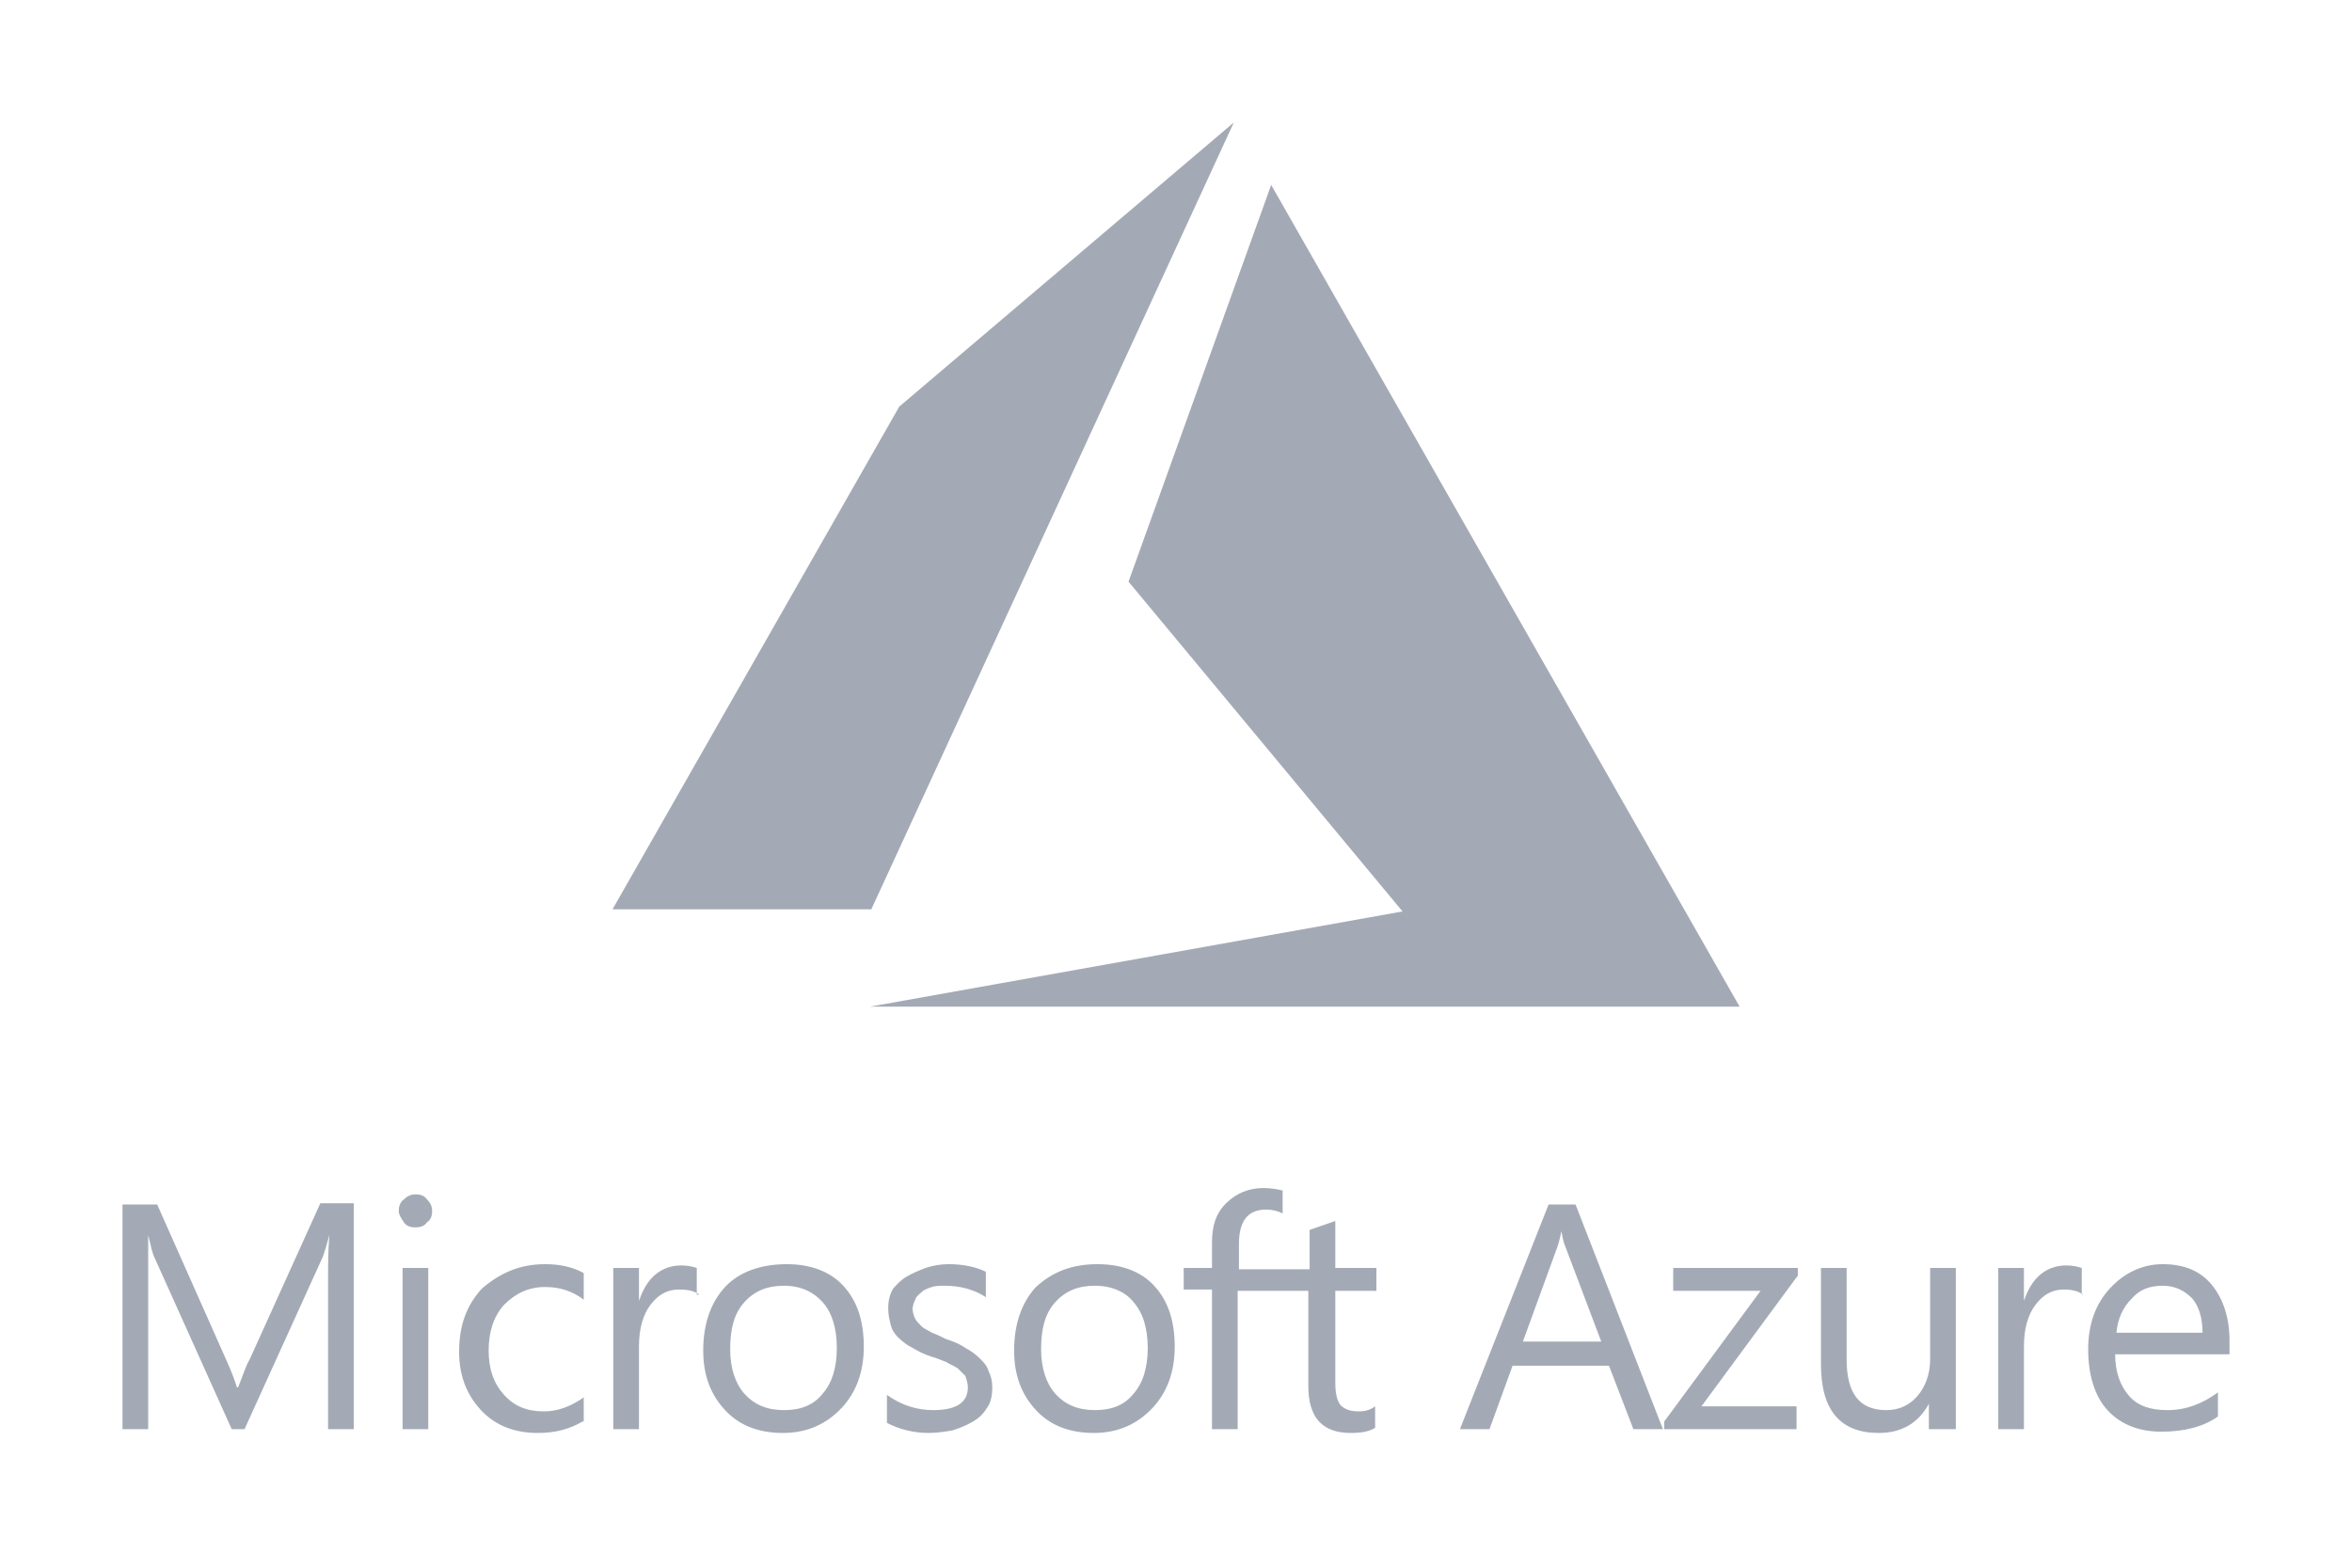
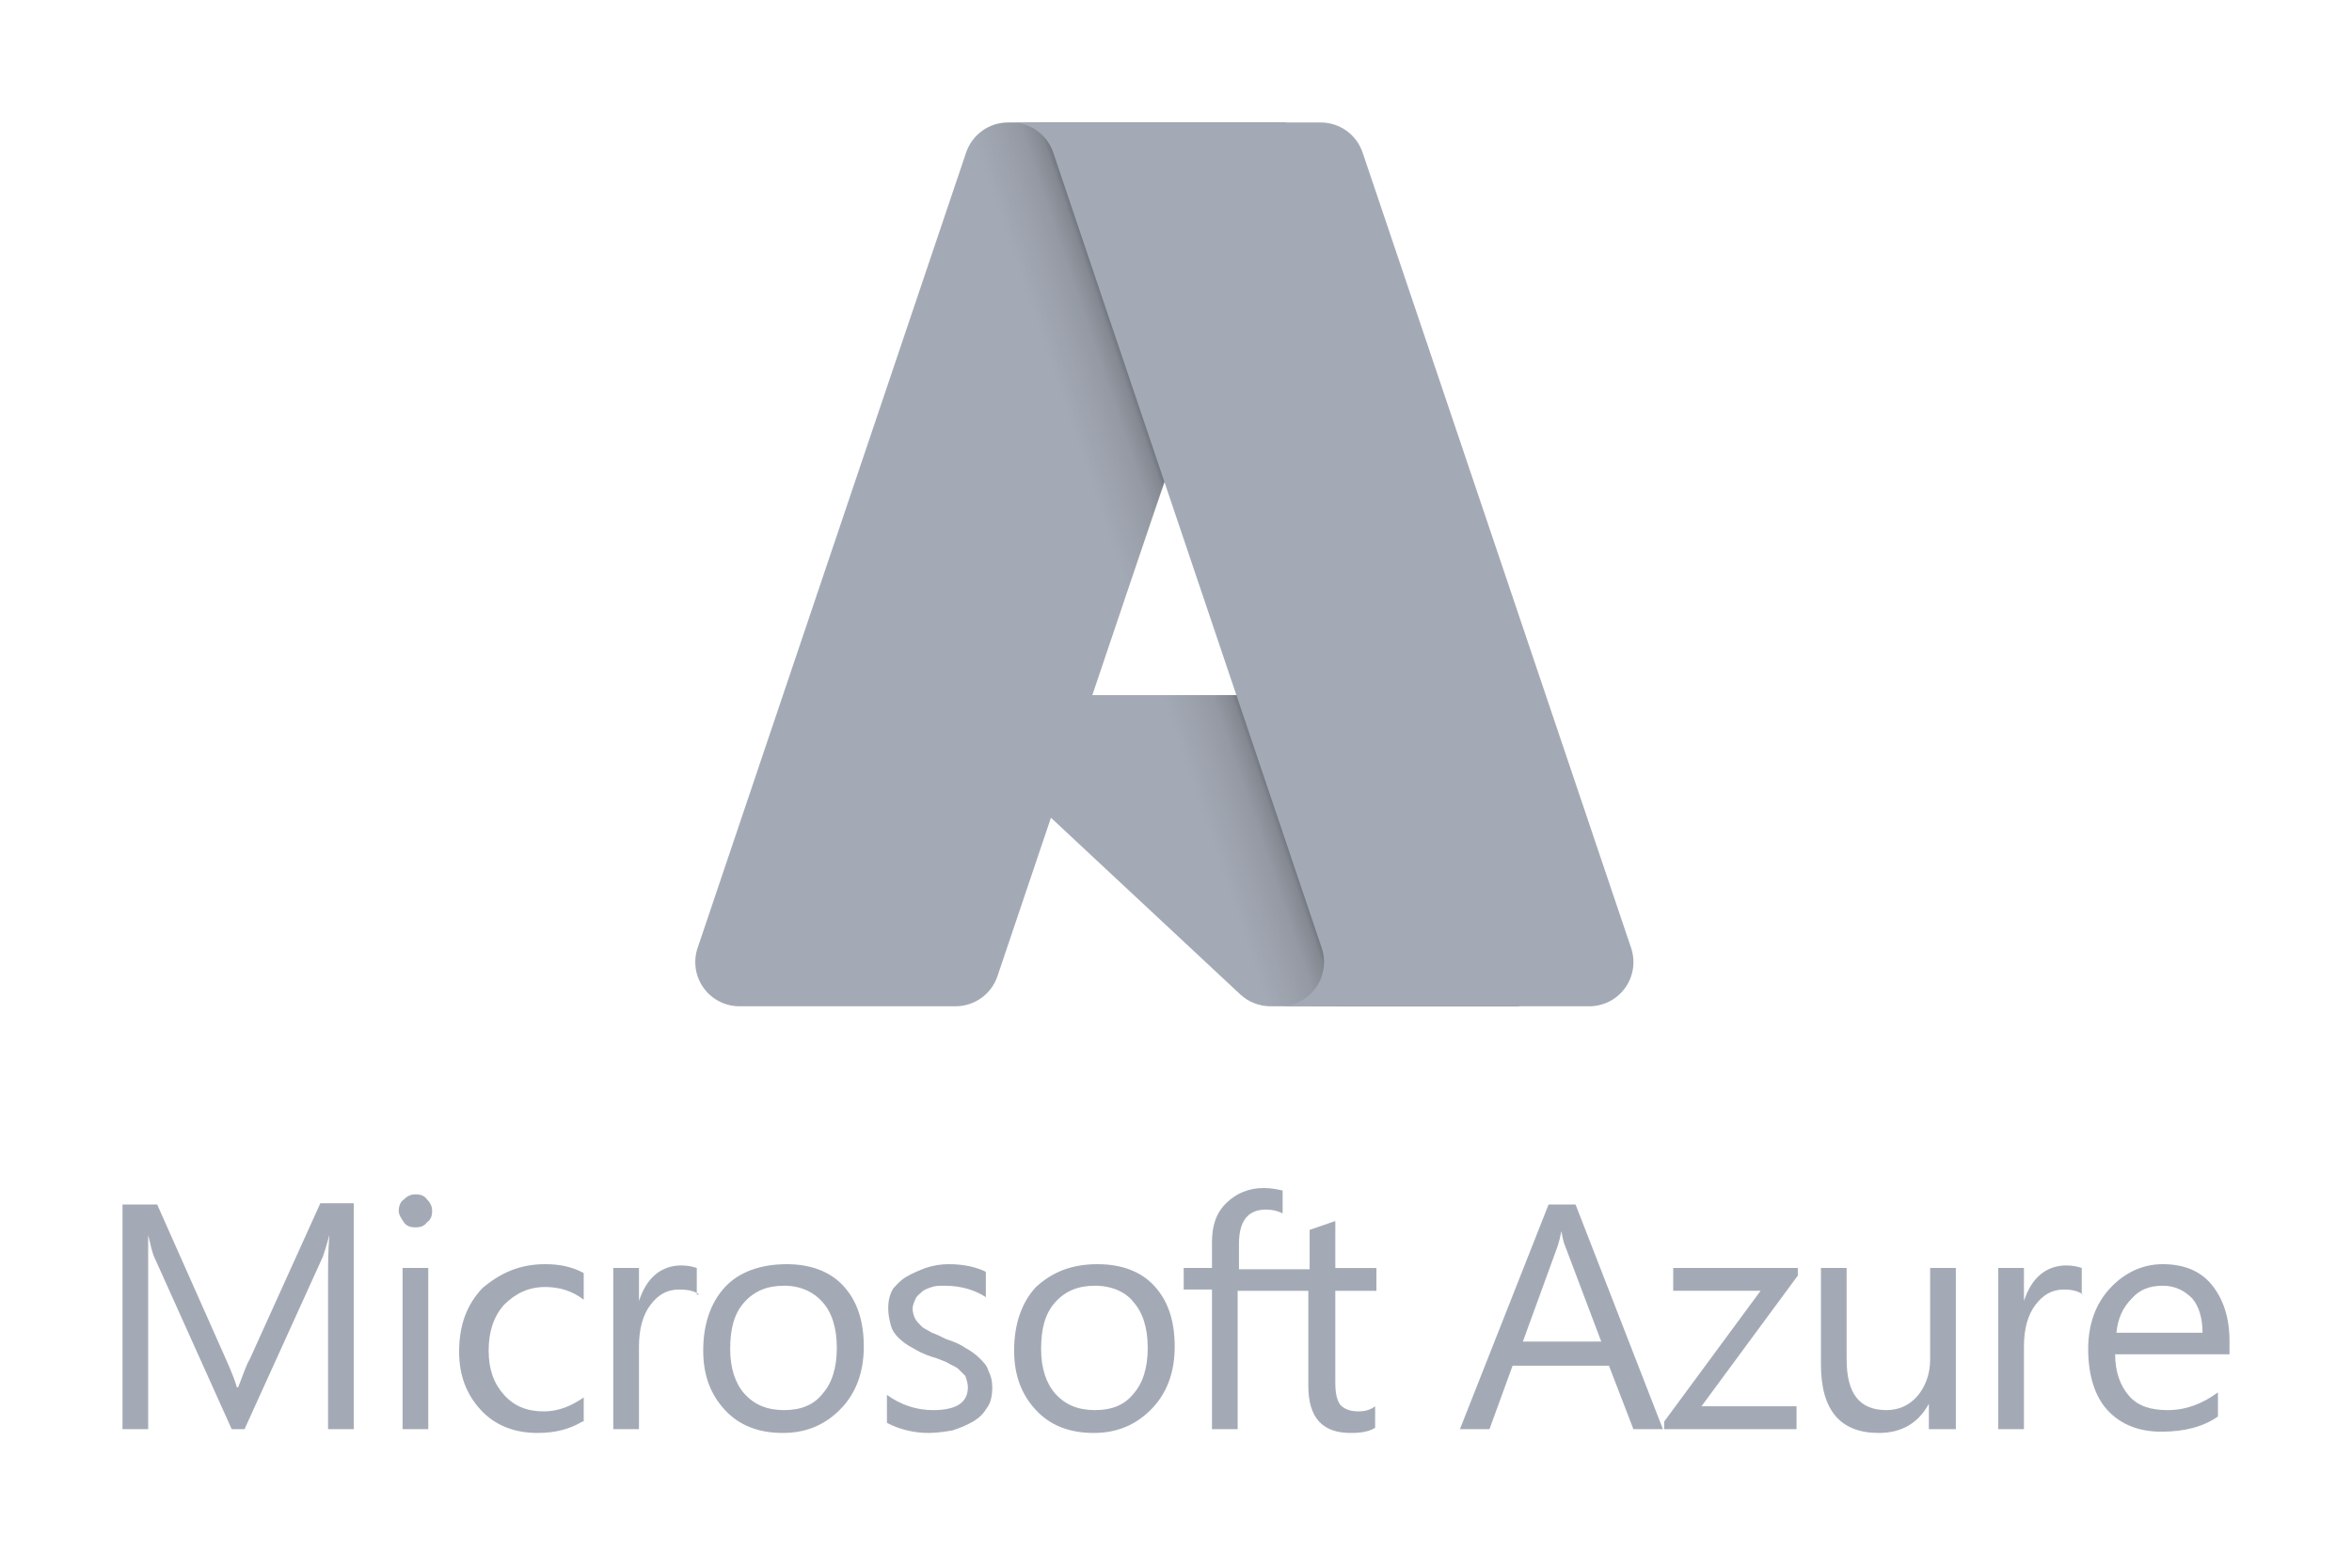
- <svg xmlns="http://www.w3.org/2000/svg" width="192px" height="128px" viewBox="0 0 192 128" version="1.1">
-   <g id="Symbols" stroke="none" stroke-width="1" fill="none" fill-rule="evenodd">
-     <g id="Provider/Azure/azure-128-disabled" fill="#A4AAB5">
-       <path d="M92.124,47.492 L103.769,15.097 L142.01,82.192 L71.019,82.192 L114.493,74.418 L92.124,47.492 Z M73.408,33.2 L100.72,10 L71.102,74.301 L71.102,74.246 L50,74.246 L73.408,33.2 Z M28.878,116.689 L26.78,116.689 L26.78,104.358 C26.78,103.425 26.78,102.181 26.885,100.834 C26.676,101.663 26.466,102.285 26.361,102.596 L19.963,116.689 L18.915,116.689 L12.622,102.699 C12.412,102.285 12.307,101.663 12.098,100.834 L12.098,104.358 L12.098,116.689 L10,116.689 L10,98.347 L12.832,98.347 L18.495,111.093 C18.915,112.026 19.229,112.855 19.334,113.269 L19.439,113.269 C19.859,112.233 20.068,111.508 20.383,110.99 L26.151,98.244 L28.878,98.244 L28.878,116.689 Z M33.912,100.212 C33.493,100.212 33.178,100.109 32.968,99.798 C32.759,99.487 32.549,99.176 32.549,98.865 C32.549,98.554 32.654,98.14 32.968,97.933 C33.283,97.622 33.598,97.518 33.912,97.518 C34.332,97.518 34.646,97.622 34.856,97.933 C35.171,98.244 35.276,98.554 35.276,98.865 C35.276,99.28 35.171,99.591 34.856,99.798 C34.646,100.109 34.332,100.212 33.912,100.212 Z M34.961,116.689 L32.863,116.689 L32.863,103.528 L34.961,103.528 L34.961,116.689 Z M47.546,116.067 C46.498,116.689 45.344,117 43.876,117 C41.988,117 40.415,116.378 39.261,115.135 C38.107,113.891 37.478,112.337 37.478,110.368 C37.478,108.192 38.107,106.534 39.366,105.187 C40.834,103.943 42.407,103.218 44.505,103.218 C45.659,103.218 46.707,103.425 47.651,103.943 L47.651,106.119 C46.707,105.394 45.659,105.083 44.505,105.083 C43.141,105.083 42.093,105.601 41.149,106.534 C40.31,107.466 39.89,108.71 39.89,110.264 C39.89,111.819 40.31,112.959 41.149,113.891 C41.988,114.824 43.037,115.238 44.4,115.238 C45.554,115.238 46.602,114.824 47.651,114.098 L47.651,116.067 L47.546,116.067 Z M57.09,105.705 C56.671,105.394 56.146,105.29 55.412,105.29 C54.468,105.29 53.734,105.705 53.105,106.534 C52.476,107.363 52.161,108.503 52.161,109.953 L52.161,116.689 L50.063,116.689 L50.063,103.528 L52.161,103.528 L52.161,106.223 C52.476,105.29 52.895,104.565 53.524,104.047 C54.154,103.528 54.888,103.321 55.622,103.321 C56.146,103.321 56.566,103.425 56.88,103.528 L56.88,105.705 L57.09,105.705 Z M63.907,117 C61.915,117 60.341,116.378 59.188,115.135 C58.034,113.891 57.405,112.337 57.405,110.264 C57.405,108.088 58.034,106.326 59.188,105.083 C60.341,103.839 62.124,103.218 64.222,103.218 C66.215,103.218 67.788,103.839 68.837,104.979 C69.99,106.223 70.515,107.881 70.515,109.953 C70.515,112.026 69.885,113.684 68.732,114.927 C67.473,116.275 65.9,117 63.907,117 Z M64.012,104.979 C62.649,104.979 61.6,105.394 60.761,106.326 C59.922,107.259 59.607,108.503 59.607,110.161 C59.607,111.715 60.027,112.959 60.761,113.788 C61.6,114.72 62.649,115.135 64.012,115.135 C65.376,115.135 66.424,114.72 67.159,113.788 C67.893,112.959 68.312,111.715 68.312,110.057 C68.312,108.399 67.893,107.155 67.159,106.326 C66.424,105.497 65.376,104.979 64.012,104.979 Z M72.402,116.171 L72.402,113.891 C73.556,114.72 74.815,115.135 76.178,115.135 C78.066,115.135 79.01,114.513 79.01,113.269 C79.01,112.959 78.905,112.648 78.8,112.337 C78.59,112.13 78.38,111.922 78.171,111.715 C77.856,111.508 77.541,111.404 77.227,111.197 C76.912,111.093 76.493,110.886 76.073,110.782 C75.444,110.575 75.024,110.368 74.5,110.057 C74.08,109.85 73.661,109.539 73.346,109.228 C73.032,108.917 72.822,108.606 72.717,108.192 C72.612,107.777 72.507,107.363 72.507,106.845 C72.507,106.223 72.612,105.705 72.927,105.187 C73.137,104.979 73.451,104.565 73.976,104.254 C74.5,103.943 75.024,103.736 75.549,103.528 C76.178,103.321 76.807,103.218 77.437,103.218 C78.59,103.218 79.639,103.425 80.478,103.839 L80.478,105.912 C79.534,105.29 78.38,104.979 77.122,104.979 C76.702,104.979 76.388,104.979 76.073,105.083 C75.759,105.187 75.444,105.29 75.234,105.497 C75.024,105.705 74.815,105.808 74.71,106.119 C74.605,106.326 74.5,106.637 74.5,106.845 C74.5,107.155 74.605,107.466 74.71,107.674 C74.815,107.881 75.024,108.088 75.234,108.295 C75.444,108.503 75.759,108.606 76.073,108.813 C76.388,108.917 76.807,109.124 77.227,109.332 C77.856,109.539 78.38,109.746 78.8,110.057 C79.22,110.264 79.639,110.575 79.954,110.886 C80.268,111.197 80.583,111.508 80.688,111.922 C80.898,112.337 81.002,112.751 81.002,113.269 C81.002,113.891 80.898,114.513 80.583,114.927 C80.268,115.446 79.954,115.756 79.429,116.067 C78.905,116.378 78.38,116.585 77.751,116.793 C77.122,116.896 76.493,117 75.759,117 C74.605,117 73.346,116.689 72.402,116.171 Z M89.288,117 C87.295,117 85.722,116.378 84.568,115.135 C83.415,113.891 82.785,112.337 82.785,110.264 C82.785,108.088 83.415,106.326 84.568,105.083 C85.932,103.839 87.505,103.218 89.602,103.218 C91.595,103.218 93.168,103.839 94.217,104.979 C95.371,106.223 95.895,107.881 95.895,109.953 C95.895,112.026 95.266,113.684 94.112,114.927 C92.854,116.275 91.28,117 89.288,117 Z M89.393,104.979 C88.029,104.979 86.98,105.394 86.141,106.326 C85.302,107.259 84.988,108.503 84.988,110.161 C84.988,111.715 85.407,112.959 86.141,113.788 C86.98,114.72 88.029,115.135 89.393,115.135 C90.756,115.135 91.805,114.72 92.539,113.788 C93.273,112.959 93.693,111.715 93.693,110.057 C93.693,108.399 93.273,107.155 92.539,106.326 C91.91,105.497 90.756,104.979 89.393,104.979 Z M112.361,105.394 L109.005,105.394 L109.005,112.855 C109.005,113.684 109.11,114.306 109.424,114.72 C109.739,115.031 110.159,115.238 110.893,115.238 C111.417,115.238 111.837,115.135 112.256,114.824 L112.256,116.585 C111.732,116.896 111.102,117 110.263,117 C107.956,117 106.802,115.756 106.802,113.166 L106.802,105.394 L104.076,105.394 L102.502,105.394 L101.034,105.394 L101.034,116.689 L98.937,116.689 L98.937,105.29 L96.629,105.29 L96.629,103.528 L98.937,103.528 L98.937,101.456 C98.937,100.109 99.251,99.073 100.09,98.244 C100.929,97.415 101.978,97 103.132,97 C103.761,97 104.285,97.104 104.705,97.207 L104.705,99.073 C104.285,98.865 103.866,98.762 103.341,98.762 C101.873,98.762 101.139,99.694 101.139,101.56 L101.139,103.632 L102.607,103.632 L104.18,103.632 L106.907,103.632 L106.907,100.42 L109.005,99.694 L109.005,103.528 L112.361,103.528 L112.361,105.394 Z M135.749,116.689 L133.337,116.689 L131.344,111.508 L123.478,111.508 L121.59,116.689 L119.178,116.689 L126.415,98.347 L128.617,98.347 L135.749,116.689 Z M130.715,109.539 L127.778,101.767 C127.673,101.56 127.568,101.145 127.463,100.523 C127.359,101.041 127.254,101.456 127.149,101.767 L124.317,109.539 L130.715,109.539 Z M146.761,104.15 L138.895,114.824 L146.656,114.824 L146.656,116.689 L135.854,116.689 L135.854,116.067 L143.72,105.394 L136.588,105.394 L136.588,103.528 L146.761,103.528 L146.761,104.15 Z M159.556,116.689 L157.459,116.689 L157.459,114.617 C156.62,116.171 155.256,117 153.368,117 C150.222,117 148.649,115.135 148.649,111.404 L148.649,103.528 L150.746,103.528 L150.746,110.99 C150.746,113.788 151.795,115.135 153.998,115.135 C155.046,115.135 155.885,114.72 156.515,113.995 C157.144,113.269 157.563,112.233 157.563,110.99 L157.563,103.528 L159.661,103.528 L159.661,116.689 L159.556,116.689 Z M170.044,105.705 C169.624,105.394 169.1,105.29 168.471,105.29 C167.527,105.29 166.793,105.705 166.163,106.534 C165.534,107.363 165.22,108.503 165.22,109.953 L165.22,116.689 L163.122,116.689 L163.122,103.528 L165.22,103.528 L165.22,106.223 C165.534,105.29 165.954,104.565 166.583,104.047 C167.212,103.528 167.946,103.321 168.68,103.321 C169.205,103.321 169.624,103.425 169.939,103.528 L169.939,105.705 L170.044,105.705 Z M182,110.575 L172.666,110.575 C172.666,112.026 173.085,113.166 173.82,113.995 C174.554,114.824 175.602,115.135 176.966,115.135 C178.434,115.135 179.798,114.617 181.056,113.684 L181.056,115.653 C179.902,116.482 178.329,116.896 176.441,116.896 C174.554,116.896 173.085,116.275 172.037,115.135 C170.988,113.995 170.463,112.233 170.463,110.161 C170.463,108.088 171.093,106.43 172.246,105.187 C173.4,103.943 174.868,103.218 176.546,103.218 C178.224,103.218 179.588,103.736 180.532,104.876 C181.476,106.016 182,107.57 182,109.435 L182,110.575 Z M179.798,108.813 C179.798,107.57 179.483,106.637 178.959,106.016 C178.329,105.394 177.595,104.979 176.546,104.979 C175.498,104.979 174.659,105.29 174.029,106.016 C173.295,106.741 172.876,107.674 172.771,108.813 L179.798,108.813 Z" id="Combined-Shape" />
+ <svg xmlns="http://www.w3.org/2000/svg" id="svg4868" version="1.1" viewBox="0 0 192 128" height="128px" width="192px">
+   <defs id="defs4872">
+     <linearGradient id="e399c19f-b68f-429d-b176-18c2117ff73c" x1="-1032.172" x2="-1059.213" y1="145.312" y2="65.426" gradientTransform="matrix(1,0,0,-1,1075,158)" gradientUnits="userSpaceOnUse">
+       <stop offset="0" stop-color="#A4AAB5" id="stop5437" />
+       <stop offset="1" stop-color="#A4AAB5" id="stop5439" />
+     </linearGradient>
+     <linearGradient id="ac2a6fc2-ca48-4327-9a3c-d4dcc3256e15" x1="-1023.725" x2="-1029.98" y1="108.083" y2="105.968" gradientTransform="matrix(1,0,0,-1,1075,158)" gradientUnits="userSpaceOnUse">
+       <stop offset="0" stop-opacity=".3" id="stop5442" />
+       <stop offset=".071" stop-opacity=".2" id="stop5444" />
+       <stop offset=".321" stop-opacity=".1" id="stop5446" />
+       <stop offset=".623" stop-opacity=".05" id="stop5448" />
+       <stop offset="1" stop-opacity="0" id="stop5450" />
+     </linearGradient>
+     <linearGradient id="a7fee970-a784-4bb1-af8d-63d18e5f7db9" x1="-1027.165" x2="-997.482" y1="147.642" y2="68.561" gradientTransform="matrix(1,0,0,-1,1075,158)" gradientUnits="userSpaceOnUse">
+       <stop offset="0" stop-color="#A4AAB5" id="stop5453" />
+       <stop offset="1" stop-color="#A4AAB5" id="stop5455" />
+     </linearGradient>
+   </defs>
+   <g fill-rule="evenodd" fill="none" stroke-width="1" stroke="none" id="Symbols">
+     <g fill="#A4AAB5" id="Provider/Azure/azure-128-disabled">
+       <path id="Combined-Shape" d="m 28.878,116.689 h -2.098 v -12.332 c 0,-0.933 0,-2.176 0.105,-3.523 -0.21,0.829 -0.42,1.451 -0.524,1.762 l -6.398,14.093 h -1.049 l -6.293,-13.99 c -0.21,-0.415 -0.315,-1.036 -0.524,-1.865 v 3.523 12.332 H 10 V 98.347 h 2.832 l 5.663,12.746 c 0.42,0.933 0.734,1.762 0.839,2.176 h 0.105 c 0.42,-1.036 0.629,-1.762 0.944,-2.28 l 5.768,-12.746 h 2.727 z m 5.034,-16.477 c -0.42,0 -0.734,-0.104 -0.944,-0.415 -0.21,-0.311 -0.42,-0.622 -0.42,-0.933 0,-0.311 0.105,-0.725 0.42,-0.933 0.315,-0.311 0.629,-0.415 0.944,-0.415 0.42,0 0.734,0.104 0.944,0.415 0.315,0.311 0.42,0.622 0.42,0.933 0,0.415 -0.105,0.725 -0.42,0.933 -0.21,0.311 -0.524,0.415 -0.944,0.415 z m 1.049,16.477 H 32.863 V 103.528 h 2.098 z m 12.585,-0.622 C 46.498,116.689 45.344,117 43.876,117 c -1.888,0 -3.461,-0.622 -4.615,-1.865 -1.154,-1.244 -1.783,-2.798 -1.783,-4.767 0,-2.176 0.629,-3.834 1.888,-5.181 1.468,-1.244 3.041,-1.969 5.139,-1.969 1.154,0 2.202,0.207 3.146,0.725 v 2.176 c -0.944,-0.725 -1.993,-1.036 -3.146,-1.036 -1.363,0 -2.412,0.518 -3.356,1.451 -0.839,0.933 -1.259,2.176 -1.259,3.731 0,1.554 0.42,2.694 1.259,3.627 0.839,0.933 1.888,1.347 3.251,1.347 1.154,0 2.202,-0.415 3.251,-1.14 v 1.969 z m 9.544,-10.363 c -0.42,-0.311 -0.944,-0.414 -1.678,-0.414 -0.944,0 -1.678,0.414 -2.307,1.244 -0.629,0.829 -0.944,1.969 -0.944,3.42 v 6.736 H 50.063 V 103.528 h 2.098 v 2.694 c 0.315,-0.933 0.734,-1.658 1.363,-2.176 0.629,-0.518 1.363,-0.725 2.098,-0.725 0.524,0 0.944,0.104 1.259,0.207 v 2.176 z M 63.907,117 c -1.993,0 -3.566,-0.622 -4.72,-1.865 -1.154,-1.244 -1.783,-2.798 -1.783,-4.87 0,-2.176 0.629,-3.938 1.783,-5.181 1.154,-1.244 2.937,-1.865 5.034,-1.865 1.993,0 3.566,0.622 4.615,1.762 1.154,1.244 1.678,2.902 1.678,4.974 0,2.073 -0.629,3.731 -1.783,4.974 C 67.473,116.275 65.9,117 63.907,117 Z m 0.105,-12.021 c -1.363,0 -2.412,0.414 -3.251,1.347 -0.839,0.933 -1.154,2.176 -1.154,3.834 0,1.554 0.42,2.798 1.154,3.627 0.839,0.933 1.888,1.347 3.251,1.347 1.363,0 2.412,-0.415 3.146,-1.347 0.734,-0.829 1.154,-2.073 1.154,-3.731 0,-1.658 -0.42,-2.902 -1.154,-3.731 -0.734,-0.829 -1.783,-1.347 -3.146,-1.347 z m 8.39,11.192 v -2.28 c 1.154,0.829 2.412,1.244 3.776,1.244 1.888,0 2.832,-0.622 2.832,-1.865 0,-0.311 -0.105,-0.622 -0.21,-0.933 l -0.629,-0.622 c -0.315,-0.207 -0.629,-0.311 -0.944,-0.518 -0.315,-0.104 -0.734,-0.311 -1.154,-0.415 -0.629,-0.207 -1.049,-0.414 -1.573,-0.725 -0.42,-0.207 -0.839,-0.518 -1.154,-0.829 -0.315,-0.311 -0.524,-0.622 -0.629,-1.036 -0.105,-0.415 -0.21,-0.829 -0.21,-1.347 0,-0.622 0.105,-1.14 0.42,-1.658 0.21,-0.207 0.524,-0.622 1.049,-0.933 0.524,-0.311 1.049,-0.518 1.573,-0.725 0.629,-0.207 1.259,-0.311 1.888,-0.311 1.154,0 2.202,0.207 3.041,0.622 v 2.073 c -0.944,-0.622 -2.098,-0.933 -3.356,-0.933 -0.42,0 -0.734,0 -1.049,0.104 -0.315,0.104 -0.629,0.207 -0.839,0.415 -0.21,0.207 -0.42,0.311 -0.524,0.622 -0.105,0.207 -0.21,0.518 -0.21,0.725 0,0.311 0.105,0.622 0.21,0.829 0.105,0.207 0.315,0.414 0.524,0.622 0.21,0.207 0.524,0.311 0.839,0.518 0.315,0.104 0.734,0.311 1.154,0.518 0.629,0.207 1.154,0.414 1.573,0.725 0.42,0.207 0.839,0.518 1.154,0.829 0.315,0.311 0.629,0.622 0.734,1.036 0.21,0.415 0.315,0.829 0.315,1.347 0,0.622 -0.105,1.244 -0.42,1.658 -0.315,0.518 -0.629,0.829 -1.154,1.14 -0.524,0.311 -1.049,0.518 -1.678,0.725 C 77.122,116.896 76.493,117 75.759,117 c -1.154,0 -2.412,-0.311 -3.356,-0.829 z M 89.288,117 c -1.993,0 -3.566,-0.622 -4.72,-1.865 -1.154,-1.244 -1.783,-2.798 -1.783,-4.87 0,-2.176 0.629,-3.938 1.783,-5.181 1.363,-1.244 2.937,-1.865 5.034,-1.865 1.993,0 3.566,0.622 4.615,1.762 1.154,1.244 1.678,2.902 1.678,4.974 0,2.073 -0.629,3.731 -1.783,4.974 C 92.854,116.275 91.28,117 89.288,117 Z m 0.105,-12.021 c -1.363,0 -2.412,0.414 -3.251,1.347 -0.839,0.933 -1.154,2.176 -1.154,3.834 0,1.554 0.42,2.798 1.154,3.627 0.839,0.933 1.888,1.347 3.251,1.347 1.363,0 2.412,-0.415 3.146,-1.347 0.734,-0.829 1.154,-2.073 1.154,-3.731 0,-1.658 -0.42,-2.902 -1.154,-3.731 -0.629,-0.829 -1.783,-1.347 -3.146,-1.347 z m 22.968,0.414 h -3.356 v 7.461 c 0,0.829 0.105,1.451 0.42,1.865 0.315,0.311 0.734,0.518 1.468,0.518 0.524,0 0.944,-0.104 1.363,-0.415 v 1.762 C 111.732,116.896 111.102,117 110.263,117 c -2.307,0 -3.461,-1.244 -3.461,-3.834 v -7.772 h -2.727 -1.573 -1.468 v 11.295 h -2.098 v -11.399 h -2.307 v -1.762 h 2.307 v -2.073 c 0,-1.347 0.315,-2.383 1.154,-3.212 C 100.929,97.415 101.978,97 103.132,97 c 0.629,0 1.154,0.104 1.573,0.207 v 1.865 c -0.42,-0.207 -0.839,-0.311 -1.363,-0.311 -1.468,0 -2.202,0.933 -2.202,2.798 v 2.073 h 1.468 1.573 2.727 v -3.212 l 2.098,-0.725 v 3.834 h 3.356 z m 23.388,11.295 h -2.412 l -1.993,-5.181 h -7.866 l -1.888,5.181 h -2.412 l 7.237,-18.342 h 2.202 z m -5.034,-7.15 -2.937,-7.772 c -0.105,-0.207 -0.21,-0.622 -0.315,-1.244 -0.105,0.518 -0.21,0.933 -0.315,1.244 l -2.832,7.772 z m 16.046,-5.389 -7.866,10.674 h 7.761 v 1.865 h -10.802 v -0.622 l 7.866,-10.674 h -7.132 v -1.865 h 10.173 z m 12.795,12.539 h -2.098 v -2.073 C 156.62,116.171 155.256,117 153.368,117 c -3.146,0 -4.72,-1.865 -4.72,-5.596 v -7.876 h 2.098 v 7.461 c 0,2.798 1.049,4.145 3.251,4.145 1.049,0 1.888,-0.415 2.517,-1.14 0.629,-0.725 1.049,-1.762 1.049,-3.005 v -7.461 h 2.098 v 13.161 z m 10.488,-10.984 c -0.42,-0.311 -0.944,-0.414 -1.573,-0.414 -0.944,0 -1.678,0.414 -2.307,1.244 -0.629,0.829 -0.944,1.969 -0.944,3.42 v 6.736 h -2.098 V 103.528 h 2.098 v 2.694 c 0.315,-0.933 0.734,-1.658 1.363,-2.176 0.629,-0.518 1.363,-0.725 2.098,-0.725 0.524,0 0.944,0.104 1.259,0.207 v 2.176 z M 182,110.575 h -9.334 c 0,1.451 0.42,2.591 1.154,3.42 0.734,0.829 1.783,1.14 3.146,1.14 1.468,0 2.832,-0.518 4.09,-1.451 v 1.969 c -1.154,0.829 -2.727,1.244 -4.615,1.244 -1.888,0 -3.356,-0.622 -4.405,-1.762 -1.049,-1.14 -1.573,-2.902 -1.573,-4.974 0,-2.073 0.629,-3.731 1.783,-4.974 1.154,-1.244 2.622,-1.969 4.3,-1.969 1.678,0 3.041,0.518 3.985,1.658 0.944,1.14 1.468,2.694 1.468,4.56 z m -2.202,-1.762 c 0,-1.244 -0.315,-2.176 -0.839,-2.798 -0.629,-0.622 -1.363,-1.036 -2.412,-1.036 -1.049,0 -1.888,0.311 -2.517,1.036 -0.734,0.725 -1.154,1.658 -1.259,2.798 z" />
    </g>
  </g>
+   <g transform="matrix(0.8703555,0,0,0.8703555,53.27299,4.304631)" id="g5490">
+     <path style="fill:url(#e399c19f-b68f-429d-b176-18c2117ff73c)" fill="url(#e399c19f-b68f-429d-b176-18c2117ff73c)" d="m 33.338,6.544 h 26.038 l -27.03,80.087 a 4.152,4.152 0 0 1 -3.933,2.824 H 8.149 A 4.145,4.145 0 0 1 4.221,83.985 L 29.404,9.368 a 4.152,4.152 0 0 1 3.934,-2.825 z" id="path5460" />
+     <path fill="#a4aab5" d="M 71.175,60.261 H 29.885 A 1.911,1.911 0 0 0 28.58,63.57 l 26.532,24.764 a 4.171,4.171 0 0 0 2.846,1.121 h 23.38 z" id="path5462" />
+     <path style="fill:url(#ac2a6fc2-ca48-4327-9a3c-d4dcc3256e15)" fill="url(#ac2a6fc2-ca48-4327-9a3c-d4dcc3256e15)" d="M 33.338,6.544 A 4.118,4.118 0 0 0 29.395,9.423 L 4.252,83.917 a 4.14,4.14 0 0 0 3.908,5.538 h 20.787 a 4.443,4.443 0 0 0 3.41,-2.9 l 5.014,-14.777 17.91,16.705 a 4.237,4.237 0 0 0 2.666,0.972 H 81.24 L 71.024,60.261 41.243,60.268 59.47,6.544 Z" id="path5464" />
+     <path style="fill:url(#a7fee970-a784-4bb1-af8d-63d18e5f7db9)" fill="url(#a7fee970-a784-4bb1-af8d-63d18e5f7db9)" d="M 66.595,9.364 A 4.145,4.145 0 0 0 62.667,6.544 H 33.648 a 4.146,4.146 0 0 1 3.928,2.82 l 25.184,74.62 a 4.146,4.146 0 0 1 -3.928,5.472 h 29.02 a 4.146,4.146 0 0 0 3.927,-5.472 z" id="path5466" />
+   </g>
</svg>
